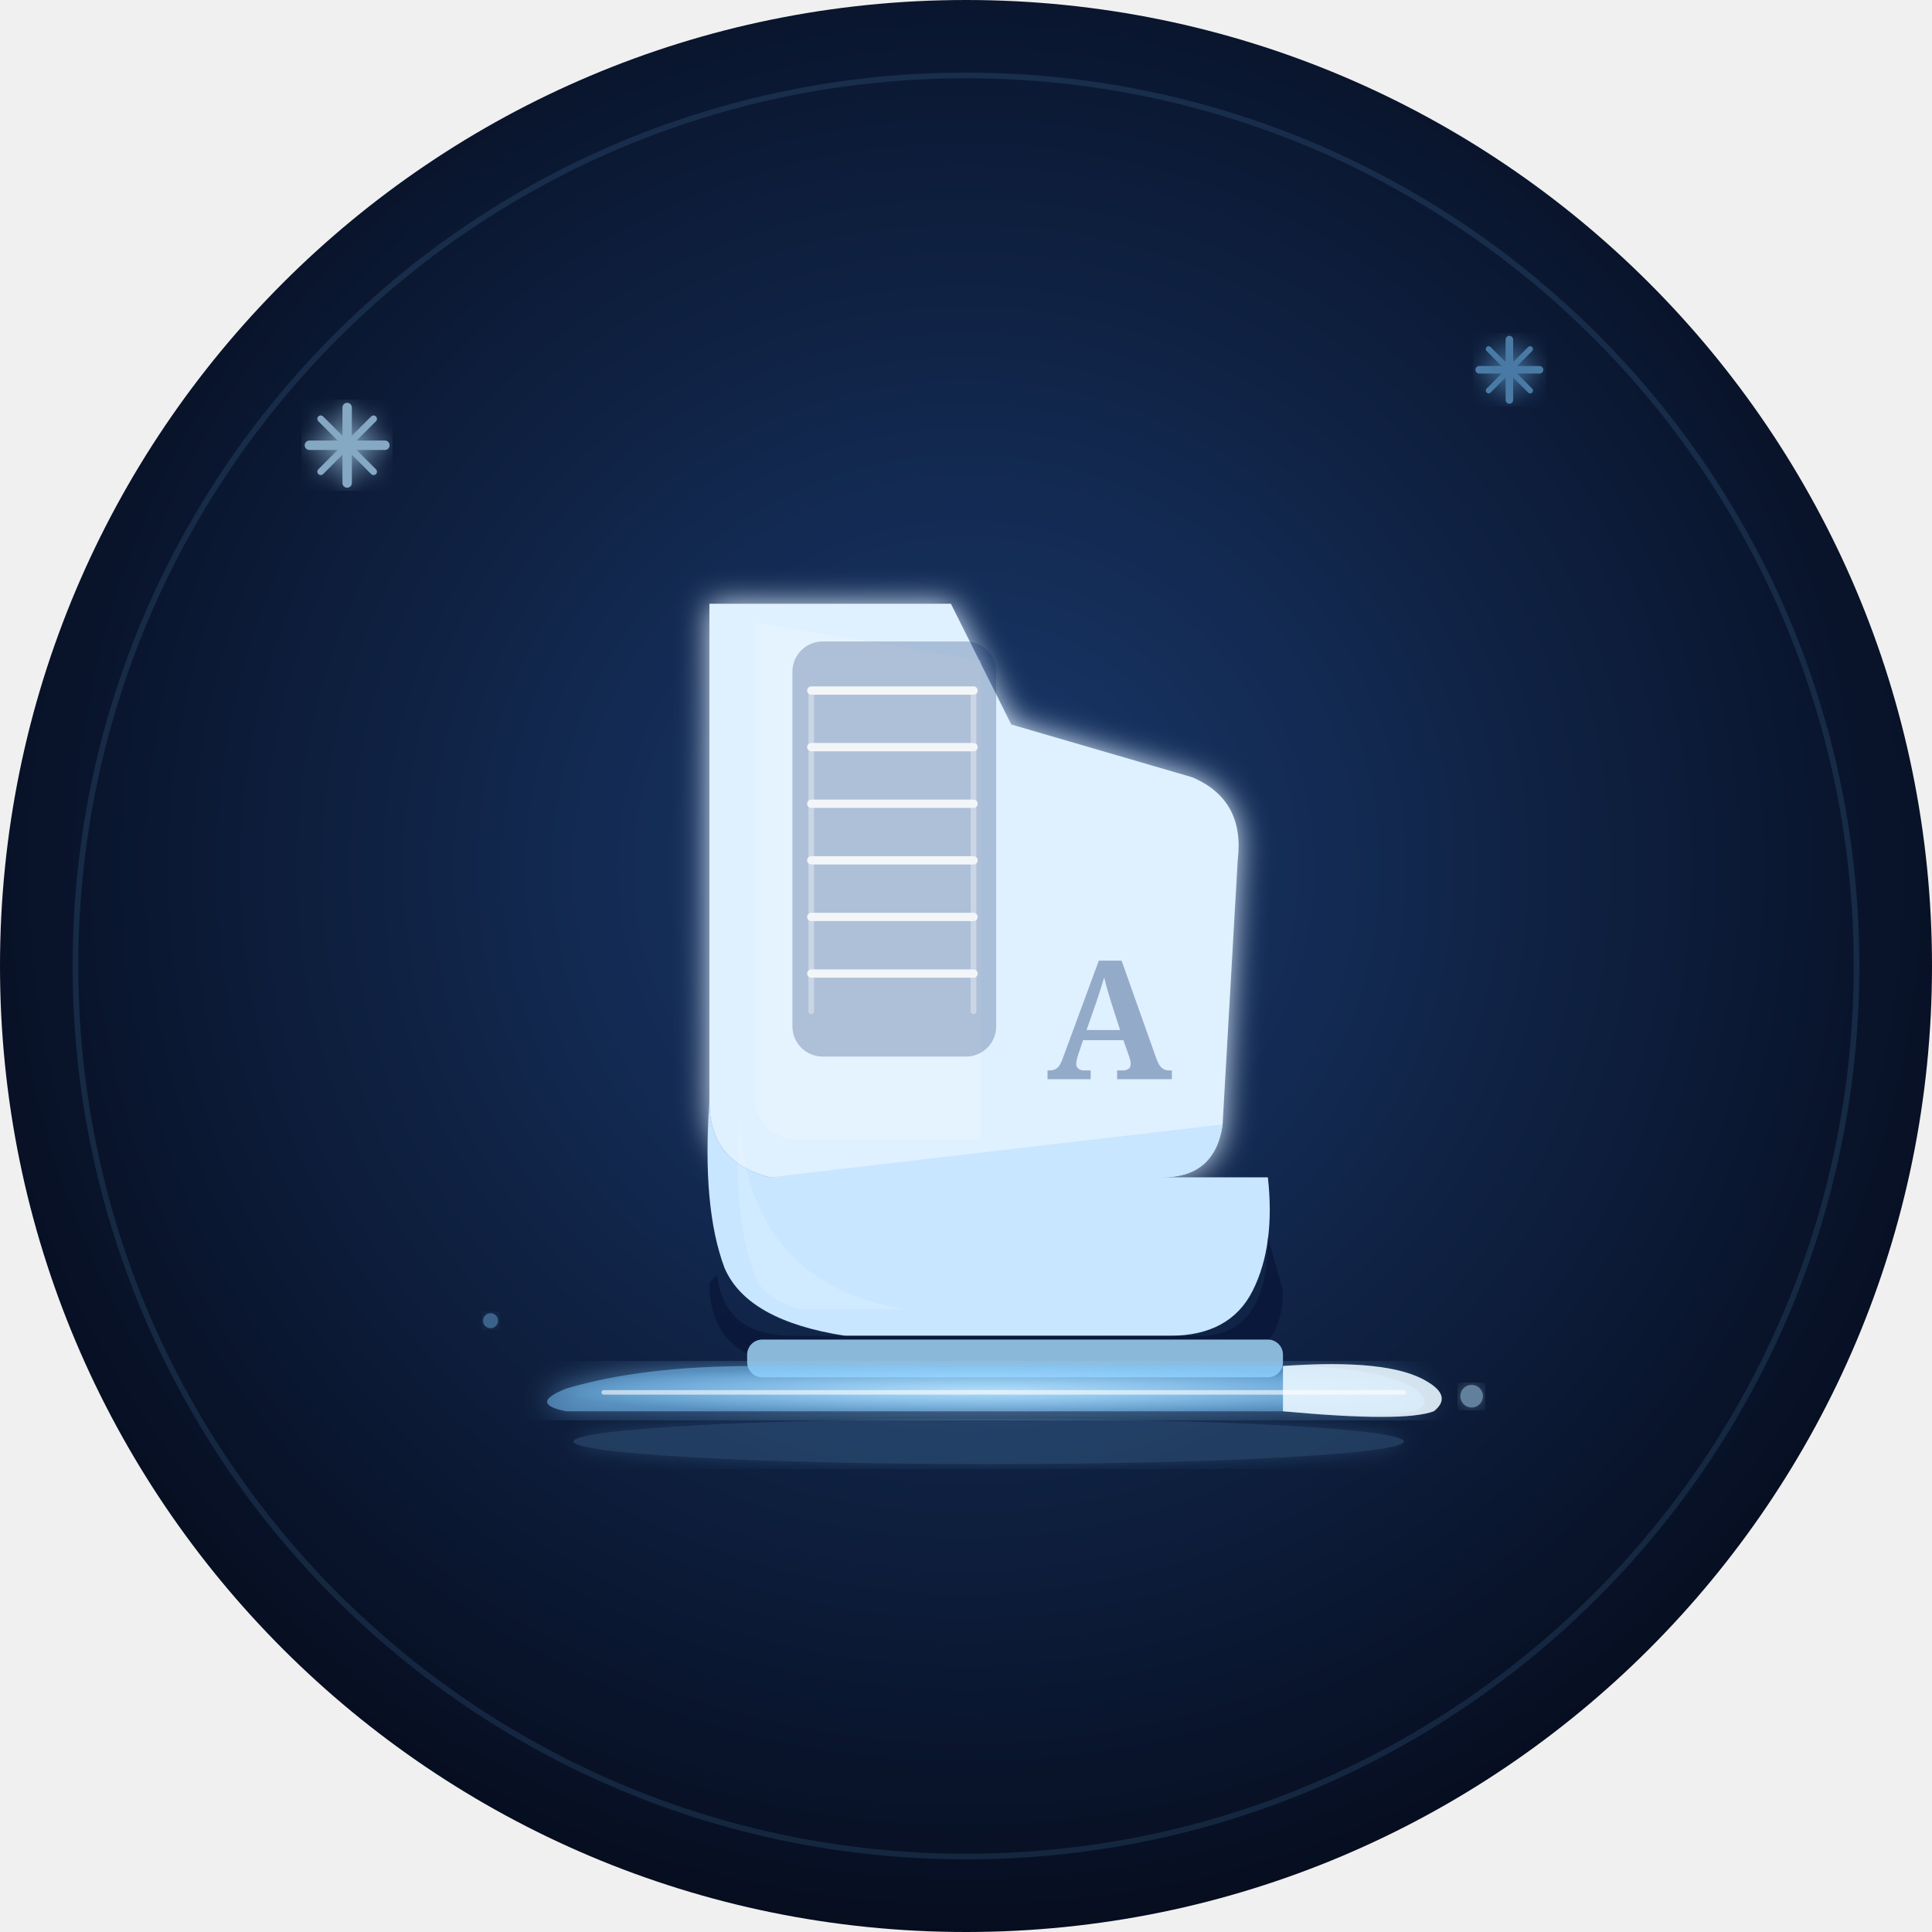
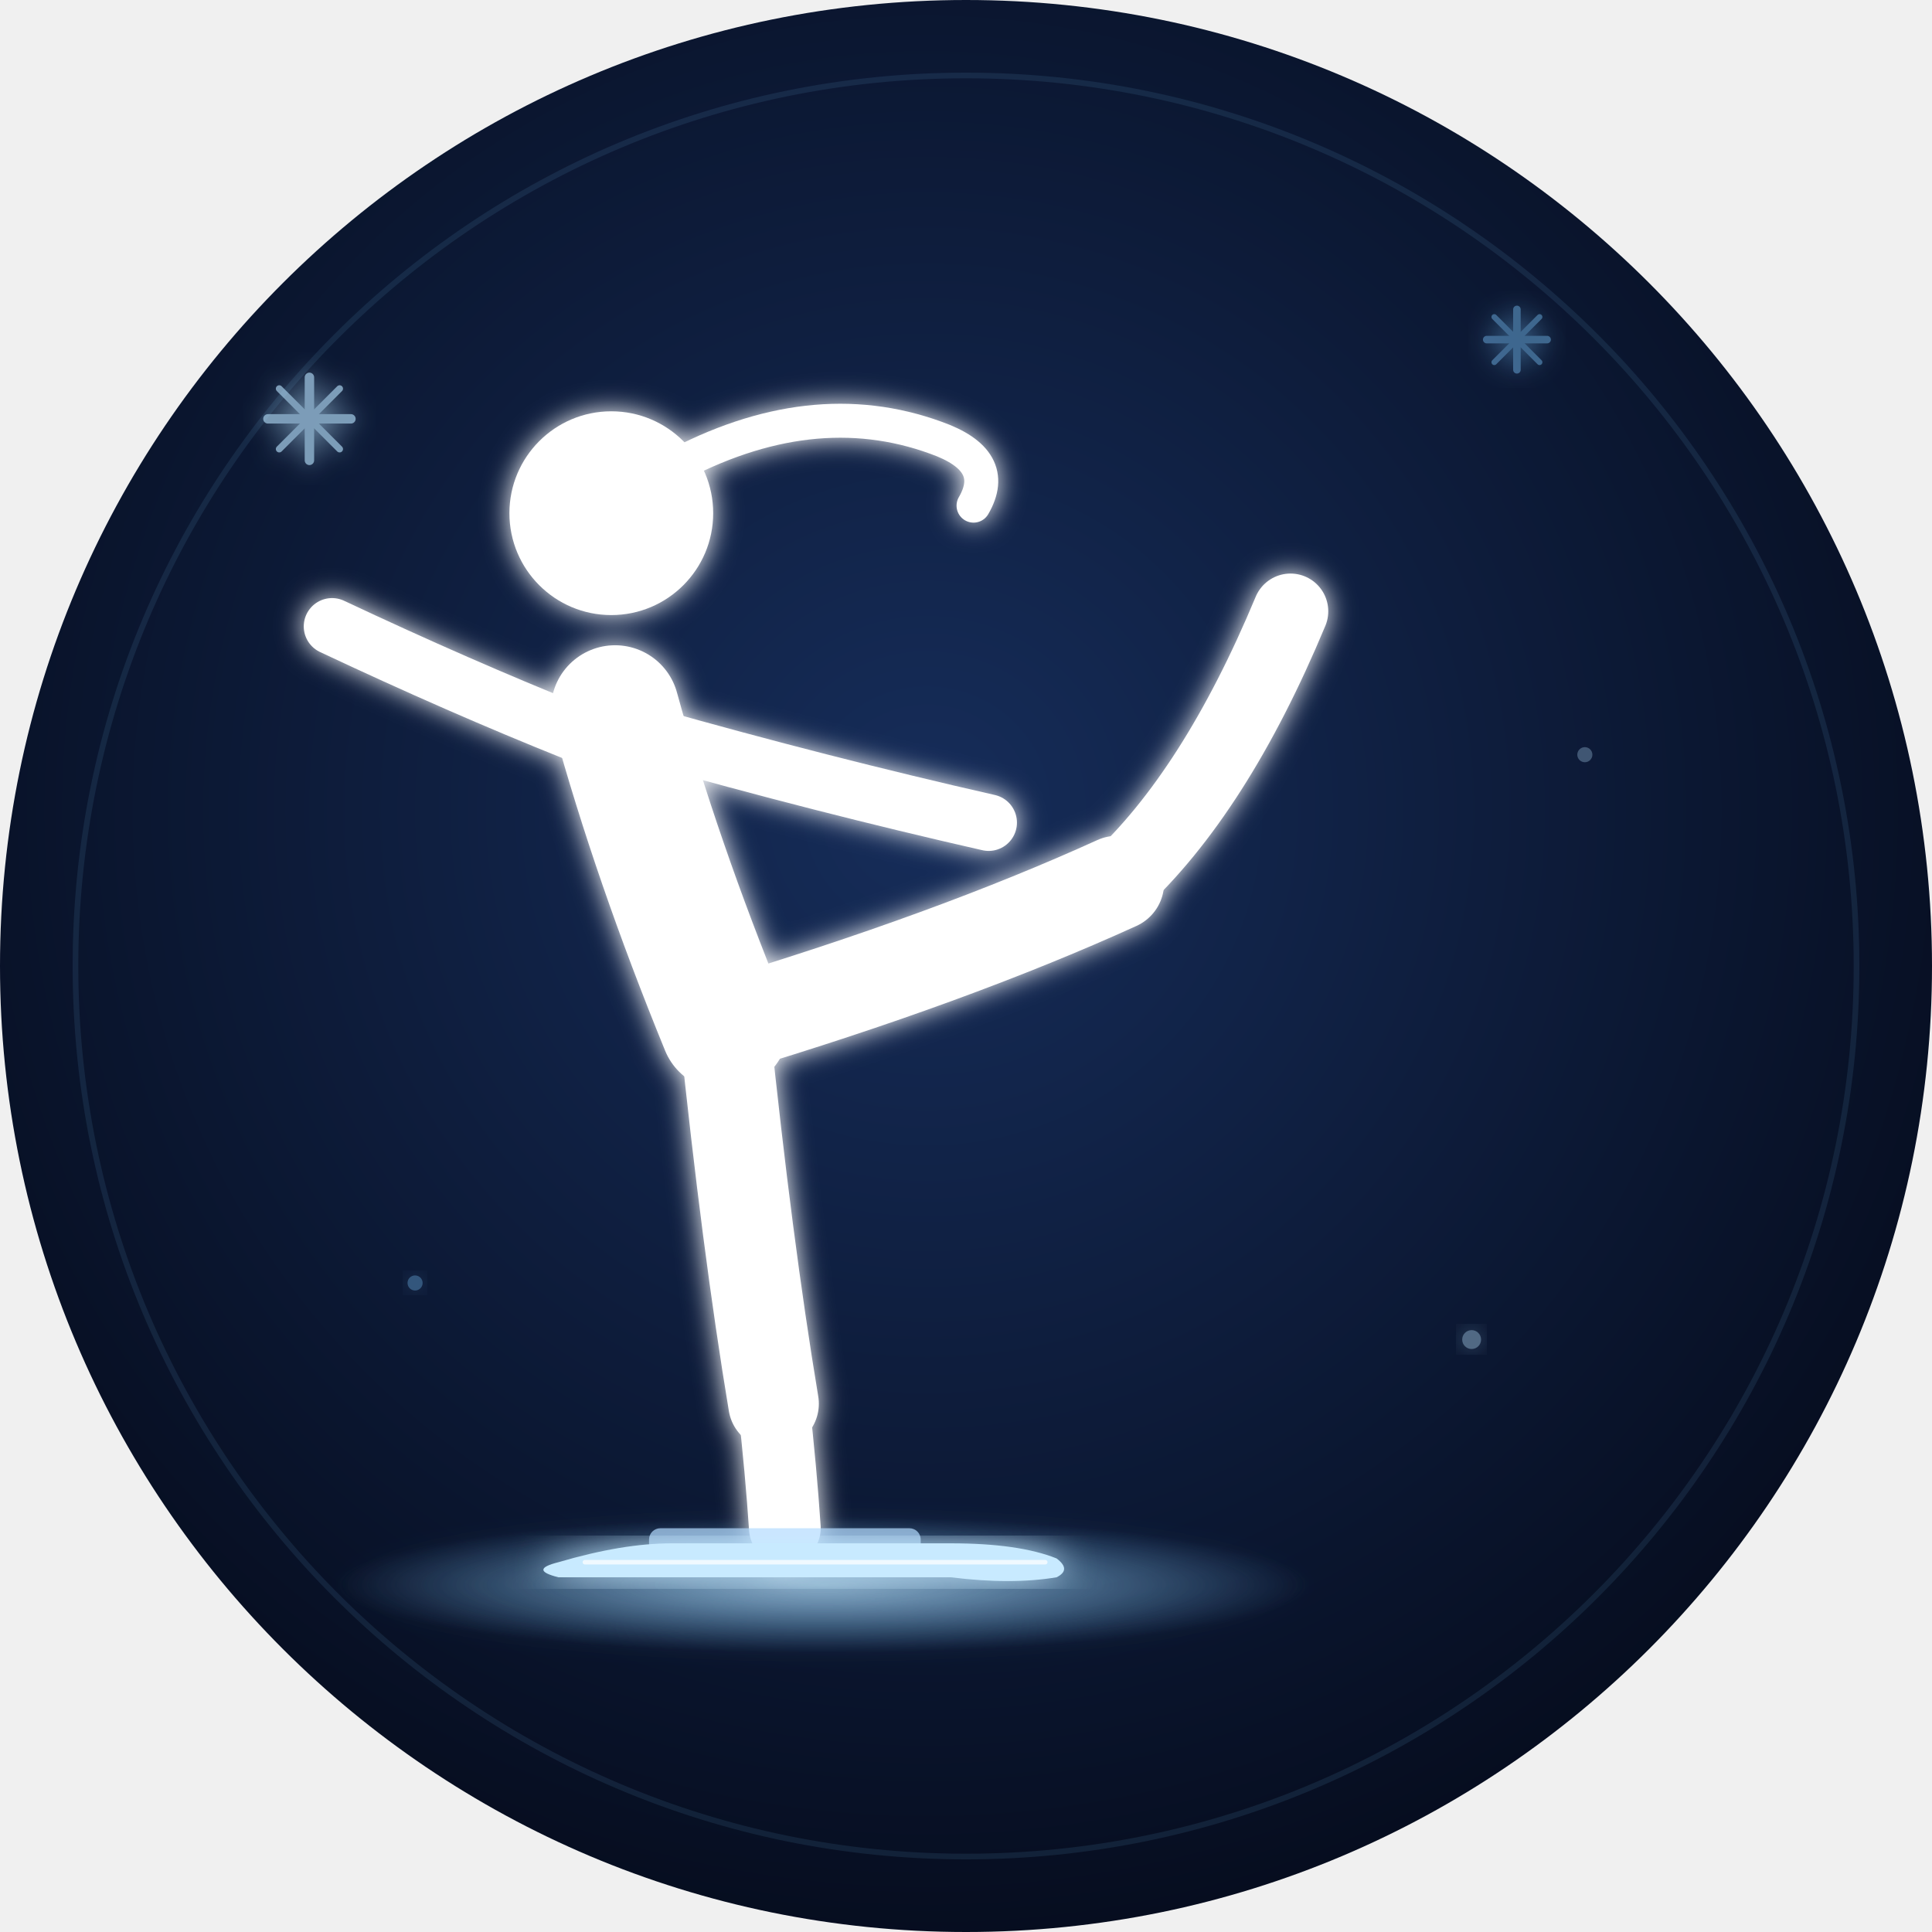
<svg xmlns="http://www.w3.org/2000/svg" viewBox="0 0 512 512" width="512" height="512">
  <defs>
-     <radialGradient id="bg" cx="50%" cy="45%" r="55%">
-       <stop offset="0%" stop-color="#1a3a6e" />
+     <radialGradient id="bg" cx="48%" cy="42%" r="58%">
+       <stop offset="0%" stop-color="#162d5a" />
      <stop offset="100%" stop-color="#060d1f" />
    </radialGradient>
-     <radialGradient id="bladeGlow" cx="50%" cy="50%" r="50%">
-       <stop offset="0%" stop-color="#b8e4ff" stop-opacity="0.9" />
-       <stop offset="100%" stop-color="#7bc8ff" stop-opacity="0.5" />
+     <radialGradient id="iceGlow" cx="50%" cy="50%" r="50%">
+       <stop offset="0%" stop-color="#b8e4ff" stop-opacity="0.5" />
+       <stop offset="100%" stop-color="#7bc8ff" stop-opacity="0" />
    </radialGradient>
-     <filter id="glow">
-       <feGaussianBlur stdDeviation="4" result="blur" />
+     <filter id="glow" x="-20%" y="-20%" width="140%" height="140%">
+       <feGaussianBlur stdDeviation="5" result="blur" />
      <feMerge>
        <feMergeNode in="blur" />
        <feMergeNode in="SourceGraphic" />
      </feMerge>
    </filter>
-     <filter id="softglow">
-       <feGaussianBlur stdDeviation="2.5" result="blur" />
+     <filter id="softglow" x="-30%" y="-30%" width="160%" height="160%">
+       <feGaussianBlur stdDeviation="3" result="blur" />
+       <feMerge>
+         <feMergeNode in="blur" />
+         <feMergeNode in="SourceGraphic" />
+       </feMerge>
+     </filter>
+     <filter id="figureglow" x="-10%" y="-10%" width="120%" height="120%">
+       <feGaussianBlur stdDeviation="3.5" result="blur" />
      <feMerge>
        <feMergeNode in="blur" />
        <feMergeNode in="SourceGraphic" />
      </feMerge>
    </filter>
  </defs>
  <circle cx="256" cy="256" r="256" fill="url(#bg)" />
-   <circle cx="256" cy="256" r="236" fill="none" stroke="rgba(123,200,255,0.12)" stroke-width="1.5" />
-   <g filter="url(#softglow)" opacity="0.7">
-     <line x1="92" y1="108" x2="92" y2="128" stroke="#b8e4ff" stroke-width="2.5" stroke-linecap="round" />
-     <line x1="82" y1="118" x2="102" y2="118" stroke="#b8e4ff" stroke-width="2.5" stroke-linecap="round" />
-     <line x1="85" y1="111" x2="99" y2="125" stroke="#b8e4ff" stroke-width="1.8" stroke-linecap="round" />
-     <line x1="99" y1="111" x2="85" y2="125" stroke="#b8e4ff" stroke-width="1.8" stroke-linecap="round" />
+   <circle cx="256" cy="256" r="236" fill="none" stroke="rgba(123,200,255,0.1)" stroke-width="1.5" />
+   <ellipse cx="218" cy="420" rx="130" ry="18" fill="url(#iceGlow)" filter="url(#softglow)" />
+   <g filter="url(#softglow)" opacity="0.65">
+     <line x1="82" y1="100" x2="82" y2="122" stroke="#b8e4ff" stroke-width="2.5" stroke-linecap="round" />
+     <line x1="71" y1="111" x2="93" y2="111" stroke="#b8e4ff" stroke-width="2.5" stroke-linecap="round" />
+     <line x1="74" y1="103" x2="90" y2="119" stroke="#b8e4ff" stroke-width="1.8" stroke-linecap="round" />
+     <line x1="90" y1="103" x2="74" y2="119" stroke="#b8e4ff" stroke-width="1.8" stroke-linecap="round" />
  </g>
-   <g filter="url(#softglow)" opacity="0.55">
-     <line x1="400" y1="90" x2="400" y2="106" stroke="#7bc8ff" stroke-width="2" stroke-linecap="round" />
-     <line x1="392" y1="98" x2="408" y2="98" stroke="#7bc8ff" stroke-width="2" stroke-linecap="round" />
-     <line x1="394.5" y1="92.5" x2="405.5" y2="103.5" stroke="#7bc8ff" stroke-width="1.5" stroke-linecap="round" />
-     <line x1="405.5" y1="92.5" x2="394.5" y2="103.5" stroke="#7bc8ff" stroke-width="1.5" stroke-linecap="round" />
+   <g filter="url(#softglow)" opacity="0.45">
+     <line x1="402" y1="82" x2="402" y2="98" stroke="#7bc8ff" stroke-width="2" stroke-linecap="round" />
+     <line x1="394" y1="90" x2="410" y2="90" stroke="#7bc8ff" stroke-width="2" stroke-linecap="round" />
+     <line x1="396" y1="84" x2="408" y2="96" stroke="#7bc8ff" stroke-width="1.5" stroke-linecap="round" />
+     <line x1="408" y1="84" x2="396" y2="96" stroke="#7bc8ff" stroke-width="1.5" stroke-linecap="round" />
  </g>
-   <circle cx="390" cy="370" r="3" fill="#b8e4ff" opacity="0.5" filter="url(#softglow)" />
-   <circle cx="130" cy="350" r="2" fill="#7bc8ff" opacity="0.4" filter="url(#softglow)" />
-   <path d="     M 188 160     L 188 292     Q 188 308 204 312     L 308 312     Q 322 312 324 298     L 328 228     Q 330 212 316 206     L 268 192     L 252 160     Z   " fill="#dff0ff" filter="url(#glow)" />
-   <path d="     M 200 165     L 200 290     Q 200 300 210 302     L 260 302     L 260 175     Z   " fill="rgba(255,255,255,0.18)" />
-   <path d="     M 188 292     Q 186 320 192 336     Q 198 350 224 354     L 310 354     Q 326 354 332 342     Q 338 330 336 312     L 308 312     Q 322 312 324 298     L 204 312     Q 188 308 188 292     Z   " fill="#c8e6ff" />
-   <path d="M 196 296 Q 194 322 200 338 Q 202 344 212 347 L 240 347 Q 198 340 196 296 Z" fill="rgba(255,255,255,0.15)" />
-   <rect x="210" y="170" width="54" height="110" rx="8" fill="rgba(10,40,100,0.25)" />
-   <g stroke="#ffffff" stroke-width="2.2" stroke-linecap="round" opacity="0.85">
-     <line x1="215" y1="183" x2="258" y2="183" />
-     <line x1="215" y1="198" x2="258" y2="198" />
-     <line x1="215" y1="213" x2="258" y2="213" />
-     <line x1="215" y1="228" x2="258" y2="228" />
-     <line x1="215" y1="243" x2="258" y2="243" />
-     <line x1="215" y1="258" x2="258" y2="258" />
-     <line x1="215" y1="183" x2="215" y2="268" stroke-width="1.5" opacity="0.4" />
-     <line x1="258" y1="183" x2="258" y2="268" stroke-width="1.5" opacity="0.4" />
+   <circle cx="390" cy="355" r="2.5" fill="#b8e4ff" opacity="0.4" filter="url(#softglow)" />
+   <circle cx="110" cy="340" r="2" fill="#7bc8ff" opacity="0.35" filter="url(#softglow)" />
+   <circle cx="420" cy="200" r="2" fill="#b8e4ff" opacity="0.3" />
+   <g filter="url(#figureglow)">
+     <path d="M 192 272 Q 252 254 296 234" fill="none" stroke="white" stroke-width="25" stroke-linecap="round" />
+     <path d="M 296 234 Q 322 210 342 162" fill="none" stroke="white" stroke-width="20" stroke-linecap="round" />
+     <path d="M 172 195 Q 218 208 262 218" fill="none" stroke="white" stroke-width="15" stroke-linecap="round" />
+     <path d="M 163 188 Q 174 228 192 272" fill="none" stroke="white" stroke-width="34" stroke-linecap="round" />
+     <path d="M 192 272 Q 198 330 205 372" fill="none" stroke="white" stroke-width="24" stroke-linecap="round" />
+     <path d="M 205 372 Q 207 390 208 405" fill="none" stroke="white" stroke-width="19" stroke-linecap="round" />
+     <path d="M 152 194 Q 122 182  88 166" fill="none" stroke="white" stroke-width="15" stroke-linecap="round" />
+     <circle cx="162" cy="136" r="27" fill="white" />
+     <path d="M 178 124 Q 215 104 248 116 Q 265 122 258 134" fill="none" stroke="white" stroke-width="9" stroke-linecap="round" />
  </g>
-   <path d="M 188 340 Q 188 360 210 362 L 318 362 Q 340 362 340 342 L 336 328 Q 336 354 318 354 L 210 354 Q 192 354 190 338 Z" fill="rgba(8,20,55,0.7)" />
-   <rect x="198" y="355" width="142" height="10" rx="4" fill="#8ab8d8" />
-   <path d="M 150 368 Q 170 362 200 362 L 340 362 Q 365 362 375 368 Q 380 372 375 374 Q 365 376 340 374 L 200 374 Q 170 374 150 374 Q 140 372 150 368 Z" fill="url(#bladeGlow)" filter="url(#glow)" />
-   <path d="M 340 362 Q 368 360 378 366 Q 385 370 380 374 Q 372 377 340 374 Z" fill="#e8f6ff" opacity="0.9" />
-   <line x1="160" y1="369" x2="372" y2="369" stroke="white" stroke-width="1.2" stroke-linecap="round" opacity="0.6" />
-   <ellipse cx="262" cy="382" rx="110" ry="6" fill="#7bc8ff" opacity="0.18" filter="url(#softglow)" />
-   <text x="294" y="286" font-family="Georgia, serif" font-size="44" font-weight="bold" fill="rgba(10,40,100,0.35)" text-anchor="middle">A</text>
+   <rect x="172" y="405" width="72" height="7" rx="3" fill="rgba(180,220,255,0.7)" />
+   <path d="M 148 414 Q 165 409 178 409 L 252 409 Q 270 409 280 413 Q 284 416 280 418 Q 268 420 252 418 L 178 418 Q 162 418 148 418 Q 140 416 148 414 Z" fill="#c8eaff" filter="url(#glow)" />
+   <line x1="155" y1="414" x2="277" y2="414" stroke="white" stroke-width="1.2" stroke-linecap="round" opacity="0.7" />
</svg>
